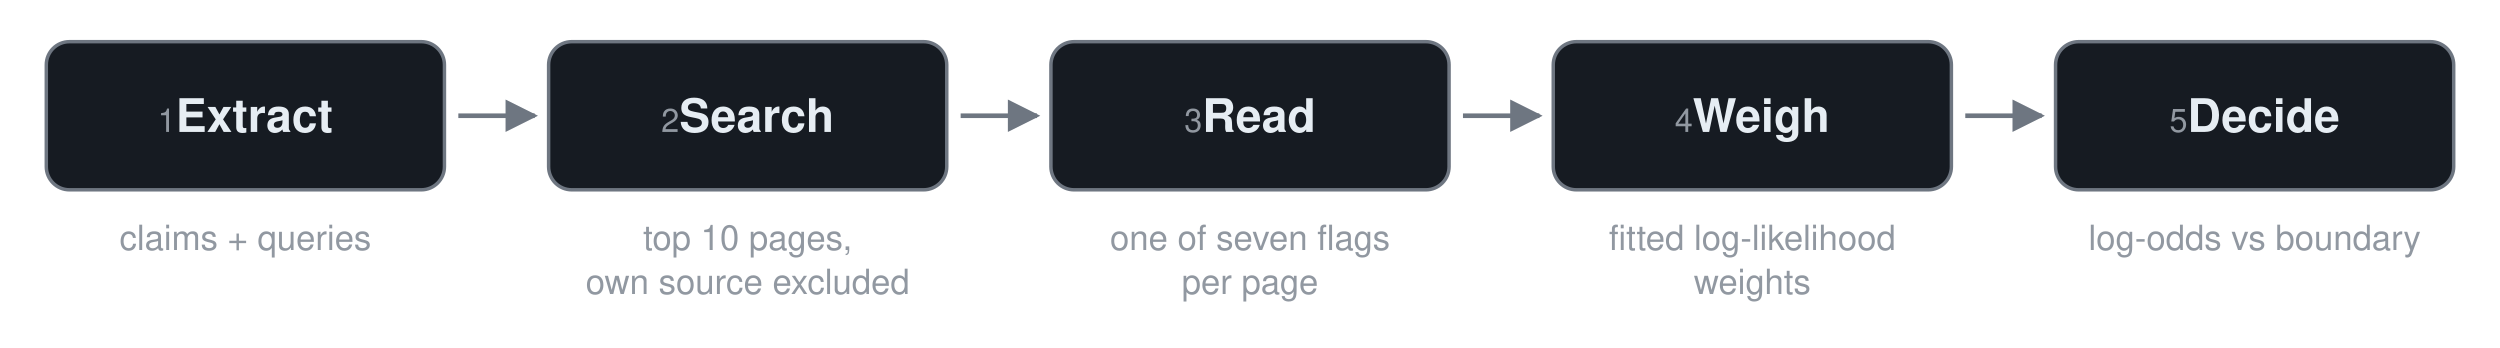
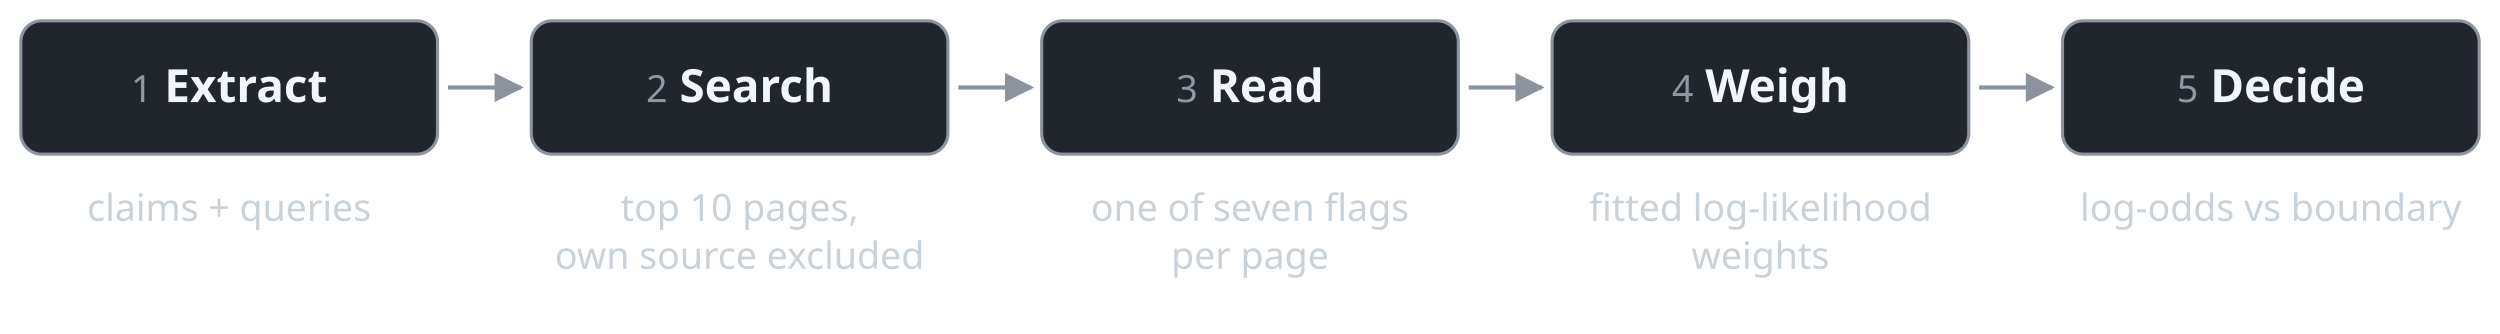
- <svg xmlns="http://www.w3.org/2000/svg" viewBox="0 0 1080 150" width="1080" height="150" role="img" aria-label="Pipeline: Extract claims and queries, Search the top 10 pages excluding the claim's own source, Read each page and assign one of seven flags, Weigh the flags with fitted log-likelihood weights, Decide by comparing the summed log-odds with a boundary.">
+ <svg xmlns="http://www.w3.org/2000/svg" viewBox="0 0 1200 160" width="1200" height="160" role="img" aria-label="Pipeline: Extract claims and queries; Search the top 10 pages, own source excluded; Read each page and give it one of seven flags; Weigh the flags with fitted log-likelihood weights; Decide by comparing the summed log-odds with a boundary.">
  <defs>
    <marker id="ah" viewBox="0 0 10 10" refX="9" refY="5" markerWidth="7" markerHeight="7" orient="auto">
-       <path d="M0,0 L10,5 L0,10 z" fill="#6e7681" />
+       <path d="M0,0 L10,5 L0,10 z" fill="#8b949e" />
    </marker>
  </defs>
-   <rect x="20" y="18" width="172" height="64" rx="10" fill="#161b22" stroke="#6e7681" stroke-width="1.5" />
-   <text x="106.0" y="57.0" text-anchor="middle" font-family="-apple-system, BlinkMacSystemFont, 'Segoe UI', Helvetica, Arial, sans-serif" font-size="20" font-weight="600" fill="#e6edf3">
-     <tspan font-size="14" font-weight="500" fill="#9198a1">1  </tspan>Extract</text>
-   <text x="106.0" y="108" text-anchor="middle" font-family="-apple-system, BlinkMacSystemFont, 'Segoe UI', Helvetica, Arial, sans-serif" font-size="15" fill="#9198a1">claims + queries</text>
-   <line x1="198" y1="50.0" x2="231" y2="50.0" stroke="#6e7681" stroke-width="2" marker-end="url(#ah)" />
-   <rect x="237" y="18" width="172" height="64" rx="10" fill="#161b22" stroke="#6e7681" stroke-width="1.5" />
-   <text x="323.0" y="57.0" text-anchor="middle" font-family="-apple-system, BlinkMacSystemFont, 'Segoe UI', Helvetica, Arial, sans-serif" font-size="20" font-weight="600" fill="#e6edf3">
-     <tspan font-size="14" font-weight="500" fill="#9198a1">2  </tspan>Search</text>
-   <text x="323.0" y="108" text-anchor="middle" font-family="-apple-system, BlinkMacSystemFont, 'Segoe UI', Helvetica, Arial, sans-serif" font-size="15" fill="#9198a1">top 10 pages,</text>
-   <text x="323.0" y="127" text-anchor="middle" font-family="-apple-system, BlinkMacSystemFont, 'Segoe UI', Helvetica, Arial, sans-serif" font-size="15" fill="#9198a1">own source excluded</text>
-   <line x1="415" y1="50.0" x2="448" y2="50.0" stroke="#6e7681" stroke-width="2" marker-end="url(#ah)" />
-   <rect x="454" y="18" width="172" height="64" rx="10" fill="#161b22" stroke="#6e7681" stroke-width="1.5" />
-   <text x="540.0" y="57.0" text-anchor="middle" font-family="-apple-system, BlinkMacSystemFont, 'Segoe UI', Helvetica, Arial, sans-serif" font-size="20" font-weight="600" fill="#e6edf3">
-     <tspan font-size="14" font-weight="500" fill="#9198a1">3  </tspan>Read</text>
-   <text x="540.0" y="108" text-anchor="middle" font-family="-apple-system, BlinkMacSystemFont, 'Segoe UI', Helvetica, Arial, sans-serif" font-size="15" fill="#9198a1">one of seven flags</text>
-   <text x="540.0" y="127" text-anchor="middle" font-family="-apple-system, BlinkMacSystemFont, 'Segoe UI', Helvetica, Arial, sans-serif" font-size="15" fill="#9198a1">per page</text>
-   <line x1="632" y1="50.0" x2="665" y2="50.0" stroke="#6e7681" stroke-width="2" marker-end="url(#ah)" />
-   <rect x="671" y="18" width="172" height="64" rx="10" fill="#161b22" stroke="#6e7681" stroke-width="1.5" />
-   <text x="757.0" y="57.0" text-anchor="middle" font-family="-apple-system, BlinkMacSystemFont, 'Segoe UI', Helvetica, Arial, sans-serif" font-size="20" font-weight="600" fill="#e6edf3">
-     <tspan font-size="14" font-weight="500" fill="#9198a1">4  </tspan>Weigh</text>
-   <text x="757.0" y="108" text-anchor="middle" font-family="-apple-system, BlinkMacSystemFont, 'Segoe UI', Helvetica, Arial, sans-serif" font-size="15" fill="#9198a1">fitted log-likelihood</text>
-   <text x="757.0" y="127" text-anchor="middle" font-family="-apple-system, BlinkMacSystemFont, 'Segoe UI', Helvetica, Arial, sans-serif" font-size="15" fill="#9198a1">weights</text>
-   <line x1="849" y1="50.0" x2="882" y2="50.0" stroke="#6e7681" stroke-width="2" marker-end="url(#ah)" />
-   <rect x="888" y="18" width="172" height="64" rx="10" fill="#161b22" stroke="#6e7681" stroke-width="1.5" />
-   <text x="974.0" y="57.0" text-anchor="middle" font-family="-apple-system, BlinkMacSystemFont, 'Segoe UI', Helvetica, Arial, sans-serif" font-size="20" font-weight="600" fill="#e6edf3">
-     <tspan font-size="14" font-weight="500" fill="#9198a1">5  </tspan>Decide</text>
-   <text x="974.0" y="108" text-anchor="middle" font-family="-apple-system, BlinkMacSystemFont, 'Segoe UI', Helvetica, Arial, sans-serif" font-size="15" fill="#9198a1">log-odds vs boundary</text>
+   <rect x="10" y="10" width="200" height="64" rx="10" fill="#21262d" stroke="#8b949e" stroke-width="1.5" />
+   <text x="110.0" y="49.0" text-anchor="middle" font-family="-apple-system, BlinkMacSystemFont, 'Segoe UI', 'Noto Sans', Helvetica, Arial, sans-serif" font-size="22" font-weight="600" fill="#f0f6fc">
+     <tspan font-size="18" font-weight="500" fill="#9198a1">1</tspan> Extract</text>
+   <text x="110.0" y="106" text-anchor="middle" font-family="-apple-system, BlinkMacSystemFont, 'Segoe UI', 'Noto Sans', Helvetica, Arial, sans-serif" font-size="18" fill="#c9d1d9">claims + queries</text>
+   <line x1="215" y1="42.0" x2="250" y2="42.0" stroke="#8b949e" stroke-width="2" marker-end="url(#ah)" />
+   <rect x="255" y="10" width="200" height="64" rx="10" fill="#21262d" stroke="#8b949e" stroke-width="1.5" />
+   <text x="355.0" y="49.0" text-anchor="middle" font-family="-apple-system, BlinkMacSystemFont, 'Segoe UI', 'Noto Sans', Helvetica, Arial, sans-serif" font-size="22" font-weight="600" fill="#f0f6fc">
+     <tspan font-size="18" font-weight="500" fill="#9198a1">2</tspan> Search</text>
+   <text x="355.0" y="106" text-anchor="middle" font-family="-apple-system, BlinkMacSystemFont, 'Segoe UI', 'Noto Sans', Helvetica, Arial, sans-serif" font-size="18" fill="#c9d1d9">top 10 pages,</text>
+   <text x="355.0" y="129" text-anchor="middle" font-family="-apple-system, BlinkMacSystemFont, 'Segoe UI', 'Noto Sans', Helvetica, Arial, sans-serif" font-size="18" fill="#c9d1d9">own source excluded</text>
+   <line x1="460" y1="42.0" x2="495" y2="42.0" stroke="#8b949e" stroke-width="2" marker-end="url(#ah)" />
+   <rect x="500" y="10" width="200" height="64" rx="10" fill="#21262d" stroke="#8b949e" stroke-width="1.5" />
+   <text x="600.0" y="49.0" text-anchor="middle" font-family="-apple-system, BlinkMacSystemFont, 'Segoe UI', 'Noto Sans', Helvetica, Arial, sans-serif" font-size="22" font-weight="600" fill="#f0f6fc">
+     <tspan font-size="18" font-weight="500" fill="#9198a1">3</tspan> Read</text>
+   <text x="600.0" y="106" text-anchor="middle" font-family="-apple-system, BlinkMacSystemFont, 'Segoe UI', 'Noto Sans', Helvetica, Arial, sans-serif" font-size="18" fill="#c9d1d9">one of seven flags</text>
+   <text x="600.0" y="129" text-anchor="middle" font-family="-apple-system, BlinkMacSystemFont, 'Segoe UI', 'Noto Sans', Helvetica, Arial, sans-serif" font-size="18" fill="#c9d1d9">per page</text>
+   <line x1="705" y1="42.0" x2="740" y2="42.0" stroke="#8b949e" stroke-width="2" marker-end="url(#ah)" />
+   <rect x="745" y="10" width="200" height="64" rx="10" fill="#21262d" stroke="#8b949e" stroke-width="1.5" />
+   <text x="845.0" y="49.0" text-anchor="middle" font-family="-apple-system, BlinkMacSystemFont, 'Segoe UI', 'Noto Sans', Helvetica, Arial, sans-serif" font-size="22" font-weight="600" fill="#f0f6fc">
+     <tspan font-size="18" font-weight="500" fill="#9198a1">4</tspan> Weigh</text>
+   <text x="845.0" y="106" text-anchor="middle" font-family="-apple-system, BlinkMacSystemFont, 'Segoe UI', 'Noto Sans', Helvetica, Arial, sans-serif" font-size="18" fill="#c9d1d9">fitted log-likelihood</text>
+   <text x="845.0" y="129" text-anchor="middle" font-family="-apple-system, BlinkMacSystemFont, 'Segoe UI', 'Noto Sans', Helvetica, Arial, sans-serif" font-size="18" fill="#c9d1d9">weights</text>
+   <line x1="950" y1="42.0" x2="985" y2="42.0" stroke="#8b949e" stroke-width="2" marker-end="url(#ah)" />
+   <rect x="990" y="10" width="200" height="64" rx="10" fill="#21262d" stroke="#8b949e" stroke-width="1.5" />
+   <text x="1090.0" y="49.0" text-anchor="middle" font-family="-apple-system, BlinkMacSystemFont, 'Segoe UI', 'Noto Sans', Helvetica, Arial, sans-serif" font-size="22" font-weight="600" fill="#f0f6fc">
+     <tspan font-size="18" font-weight="500" fill="#9198a1">5</tspan> Decide</text>
+   <text x="1090.0" y="106" text-anchor="middle" font-family="-apple-system, BlinkMacSystemFont, 'Segoe UI', 'Noto Sans', Helvetica, Arial, sans-serif" font-size="18" fill="#c9d1d9">log-odds vs boundary</text>
</svg>
